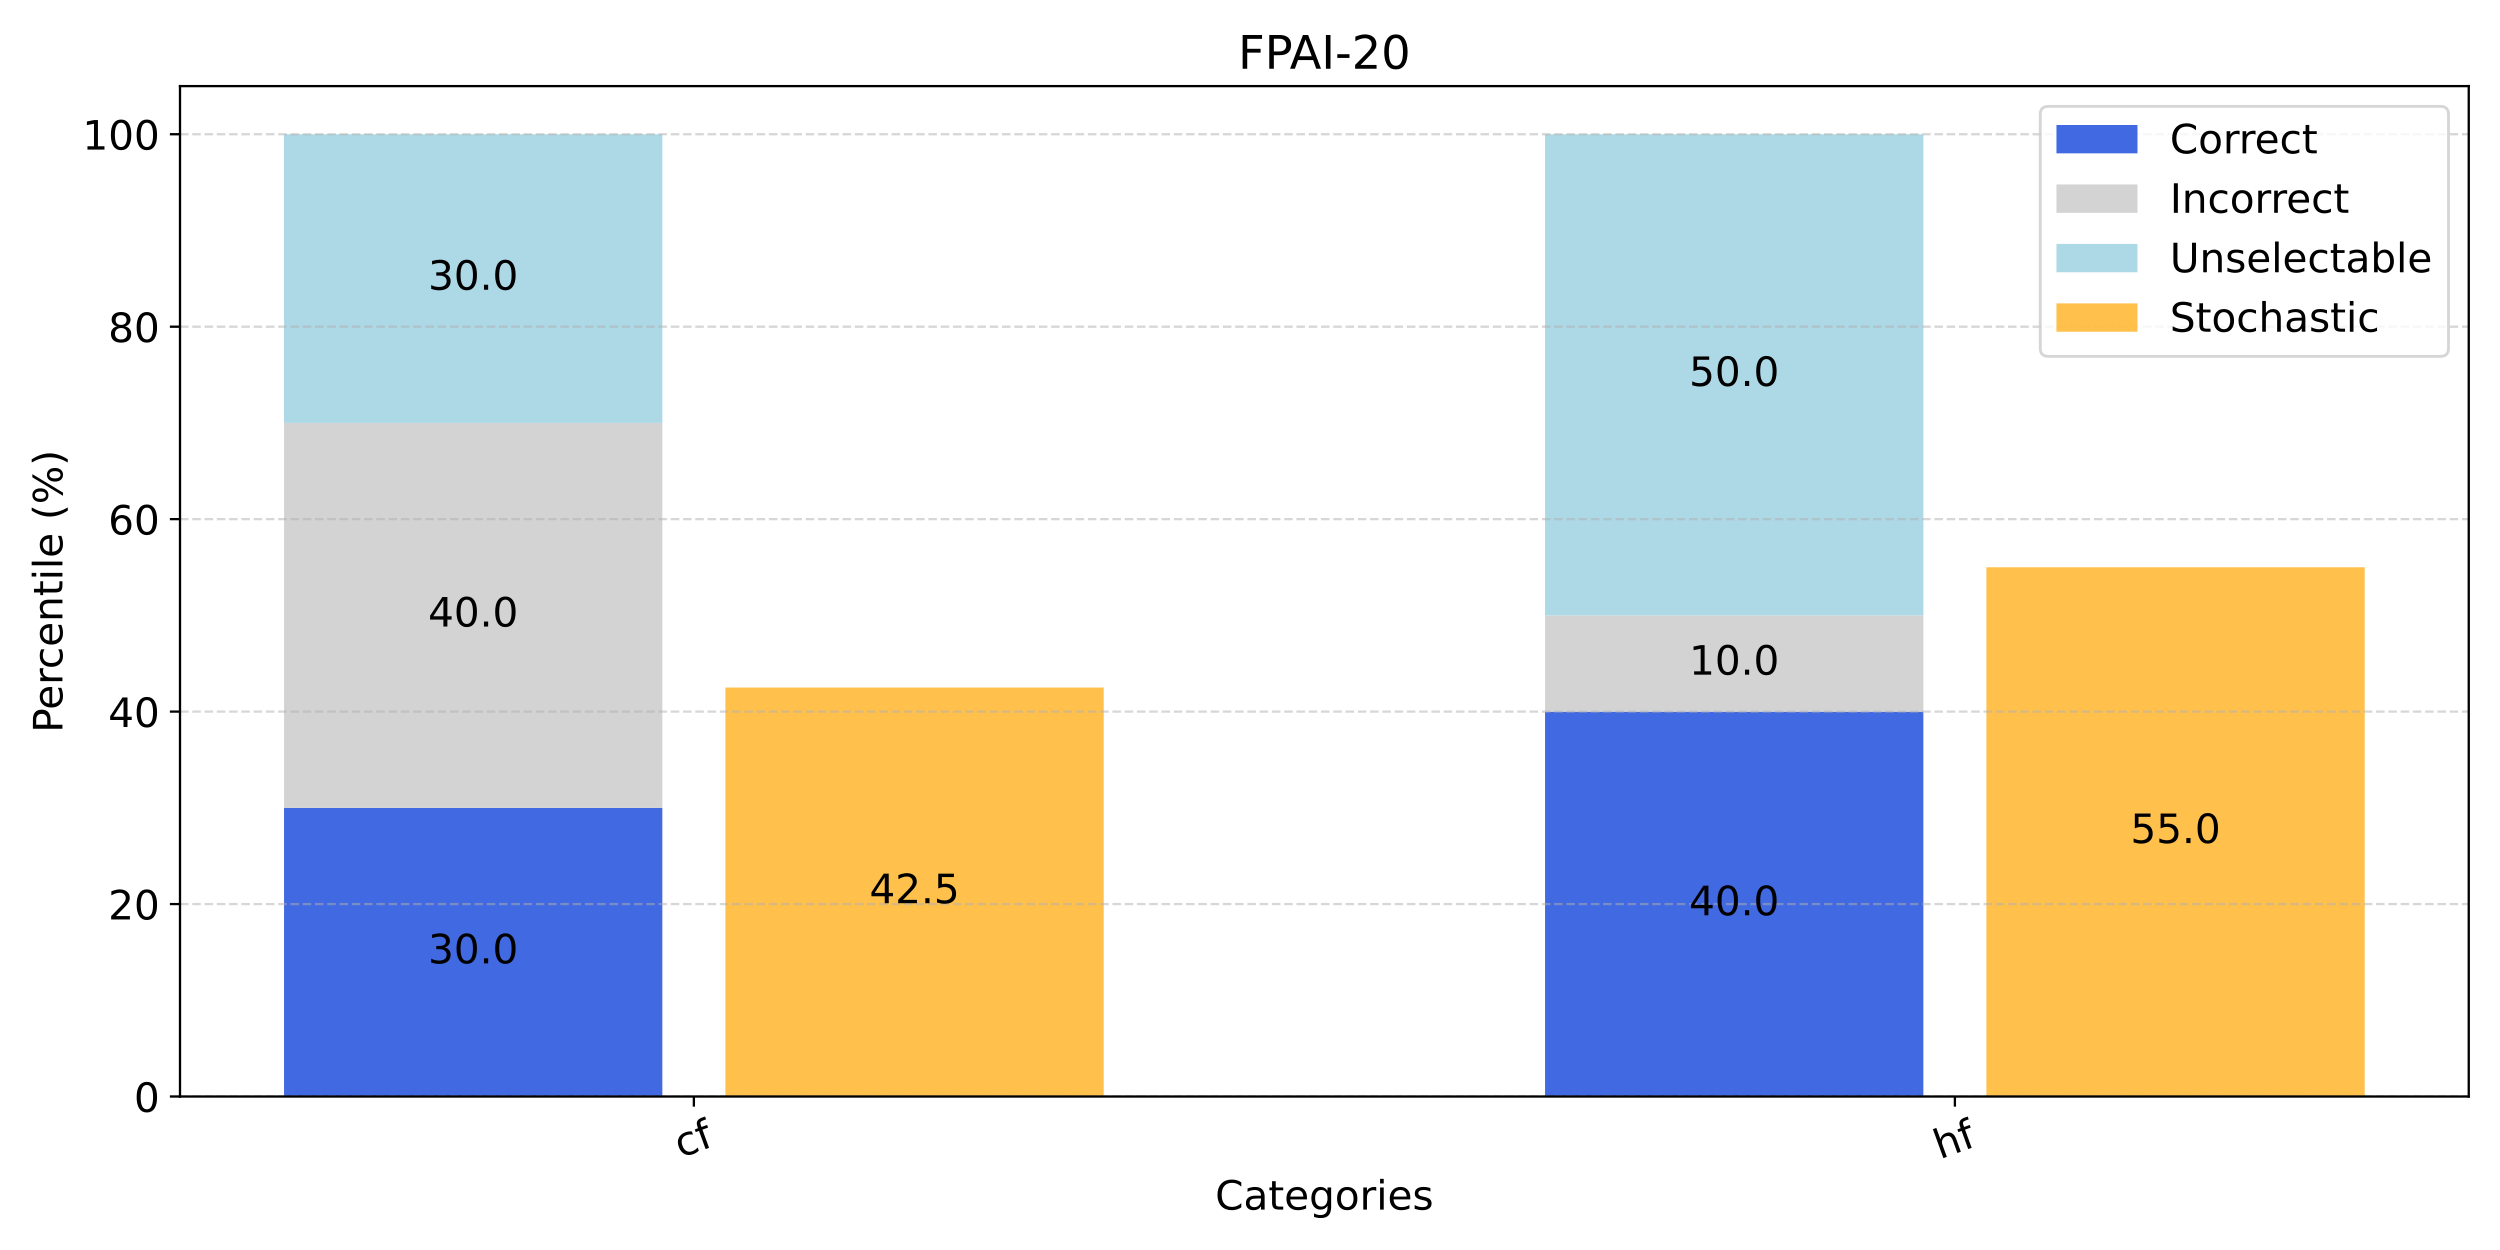
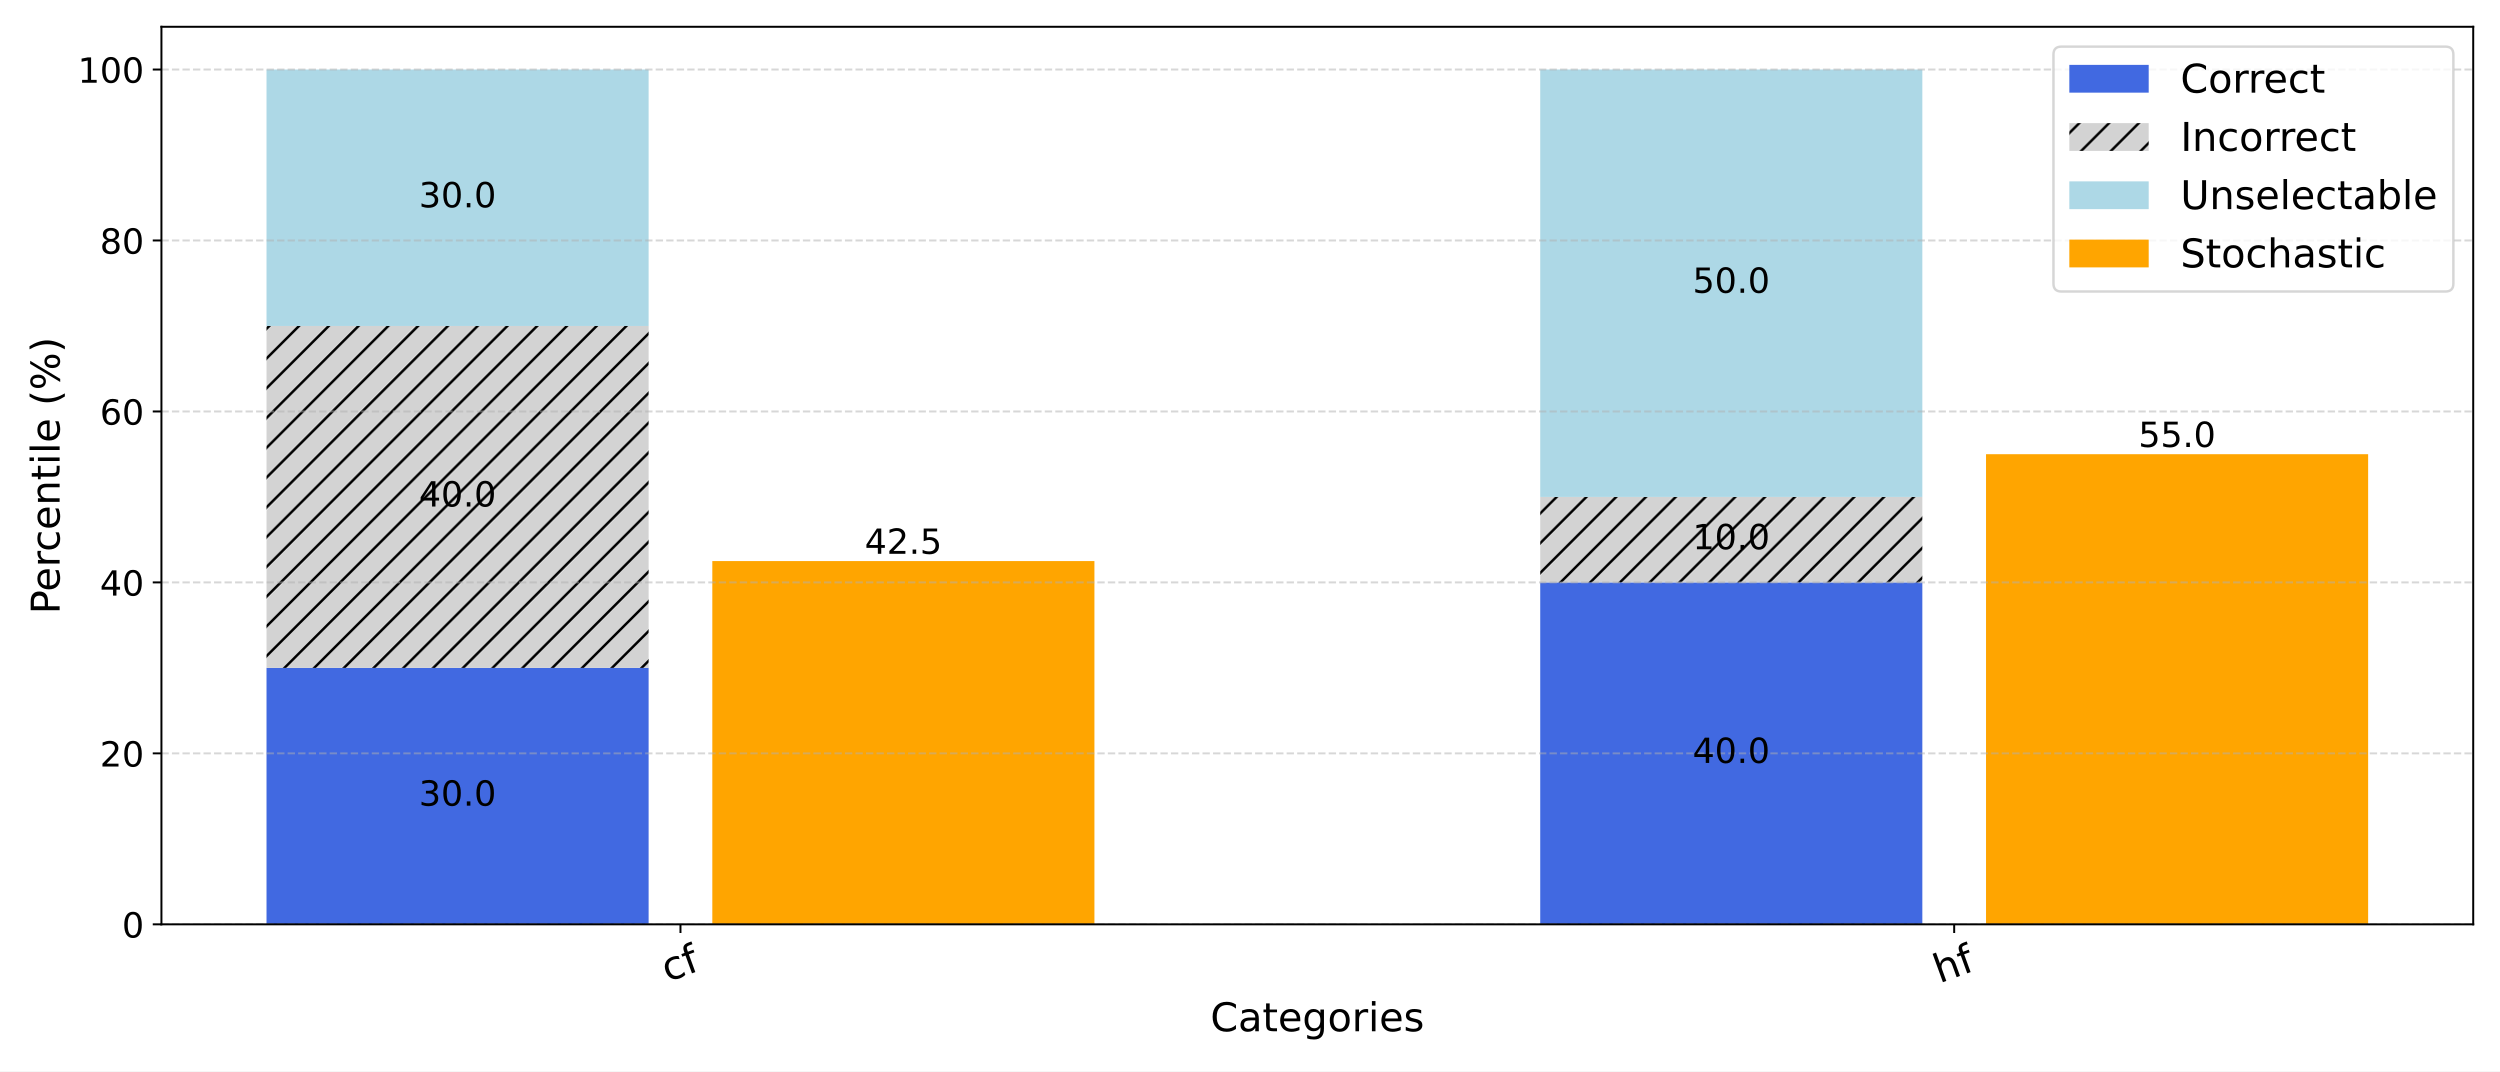
- <svg xmlns="http://www.w3.org/2000/svg" xmlns:xlink="http://www.w3.org/1999/xlink" width="864pt" height="432pt" viewBox="0 0 864 432" version="1.1">
+ <svg xmlns="http://www.w3.org/2000/svg" xmlns:xlink="http://www.w3.org/1999/xlink" width="1008pt" height="432pt" viewBox="0 0 1008 432" version="1.1">
  <defs>
    <style type="text/css">*{stroke-linejoin: round; stroke-linecap: butt}</style>
  </defs>
  <g id="figure_1">
    <g id="patch_1">
-       <path d="M 0 432  L 864 432  L 864 0  L 0 0  z " style="fill: #ffffff" />
+       <path d="M 0 432  L 1008 432  L 1008 0  L 0 0  z " style="fill: #ffffff" />
    </g>
    <g id="axes_1">
      <g id="patch_2">
-         <path d="M 62.21 378.955  L 853.2 378.955  L 853.2 29.76  L 62.21 29.76  z " style="fill: #ffffff" />
+         <path d="M 65.09 372.692  L 997.2 372.692  L 997.2 10.8  L 65.09 10.8  z " style="fill: #ffffff" />
      </g>
      <g id="patch_3">
-         <path d="M 98.164 378.955  L 228.906 378.955  L 228.906 279.185  L 98.164 279.185  z " clip-path="url(#pb19ac6bcfc)" style="fill: #4169e1" />
+         <path d="M 107.459 372.692  L 261.526 372.692  L 261.526 269.294  L 107.459 269.294  z " clip-path="url(#p325222abd0)" style="fill: #4169e1" />
      </g>
      <g id="patch_4">
-         <path d="M 533.971 378.955  L 664.713 378.955  L 664.713 245.929  L 533.971 245.929  z " clip-path="url(#pb19ac6bcfc)" style="fill: #4169e1" />
+         <path d="M 621.018 372.692  L 775.086 372.692  L 775.086 234.828  L 621.018 234.828  z " clip-path="url(#p325222abd0)" style="fill: #4169e1" />
      </g>
      <g id="patch_5">
-         <path d="M 98.164 279.185  L 228.906 279.185  L 228.906 146.158  L 98.164 146.158  z " clip-path="url(#pb19ac6bcfc)" style="fill: #d3d3d3" />
+         <path d="M 107.459 269.294  L 261.526 269.294  L 261.526 131.431  L 107.459 131.431  z " clip-path="url(#p325222abd0)" style="fill: url(#h3c86f24668)" />
      </g>
      <g id="patch_6">
-         <path d="M 533.971 245.929  L 664.713 245.929  L 664.713 212.672  L 533.971 212.672  z " clip-path="url(#pb19ac6bcfc)" style="fill: #d3d3d3" />
+         <path d="M 621.018 234.828  L 775.086 234.828  L 775.086 200.362  L 621.018 200.362  z " clip-path="url(#p325222abd0)" style="fill: url(#h3c86f24668)" />
      </g>
      <g id="patch_7">
-         <path d="M 98.164 146.158  L 228.906 146.158  L 228.906 46.388  L 98.164 46.388  z " clip-path="url(#pb19ac6bcfc)" style="fill: #add8e6" />
+         <path d="M 107.459 131.431  L 261.526 131.431  L 261.526 28.033  L 107.459 28.033  z " clip-path="url(#p325222abd0)" style="fill: #add8e6" />
      </g>
      <g id="patch_8">
-         <path d="M 533.971 212.672  L 664.713 212.672  L 664.713 46.388  L 533.971 46.388  z " clip-path="url(#pb19ac6bcfc)" style="fill: #add8e6" />
+         <path d="M 621.018 200.362  L 775.086 200.362  L 775.086 28.033  L 621.018 28.033  z " clip-path="url(#p325222abd0)" style="fill: #add8e6" />
      </g>
      <g id="patch_9">
-         <path d="M 250.697 378.955  L 381.439 378.955  L 381.439 237.614  L 250.697 237.614  z " clip-path="url(#pb19ac6bcfc)" style="fill: #ffa500; opacity: 0.7" />
+         <path d="M 287.204 372.692  L 441.272 372.692  L 441.272 226.212  L 287.204 226.212  z " clip-path="url(#p325222abd0)" style="fill: #ffa500" />
      </g>
      <g id="patch_10">
-         <path d="M 686.504 378.955  L 817.246 378.955  L 817.246 196.044  L 686.504 196.044  z " clip-path="url(#pb19ac6bcfc)" style="fill: #ffa500; opacity: 0.7" />
+         <path d="M 800.764 372.692  L 954.831 372.692  L 954.831 183.129  L 800.764 183.129  z " clip-path="url(#p325222abd0)" style="fill: #ffa500" />
      </g>
      <g id="matplotlib.axis_1">
        <g id="xtick_1">
          <g id="line2d_1">
            <defs>
-               <path id="mc21933d21c" d="M 0 0  L 0 3.5  " style="stroke: #000000; stroke-width: 0.8" />
+               <path id="mb15bd76efc" d="M 0 0  L 0 3.5  " style="stroke: #000000; stroke-width: 0.8" />
            </defs>
            <g>
-               <use xlink:href="#mc21933d21c" x="239.801" y="378.955" style="stroke: #000000; stroke-width: 0.8" />
+               <use xlink:href="#mb15bd76efc" x="274.365" y="372.692" style="stroke: #000000; stroke-width: 0.8" />
            </g>
          </g>
          <g id="text_1">
-             <g transform="translate(235.1903 400.2701) rotate(-20) scale(0.14 -0.14)">
-               <defs>
-                 <path id="DejaVuSans-63" d="M 3122 3366  L 3122 2828  Q 2878 2963 2633 3030  Q 2388 3097 2138 3097  Q 1578 3097 1268 2742  Q 959 2388 959 1747  Q 959 1106 1268 751  Q 1578 397 2138 397  Q 2388 397 2633 464  Q 2878 531 3122 666  L 3122 134  Q 2881 22 2623 -34  Q 2366 -91 2075 -91  Q 1284 -91 818 406  Q 353 903 353 1747  Q 353 2603 823 3093  Q 1294 3584 2113 3584  Q 2378 3584 2631 3529  Q 2884 3475 3122 3366  z " transform="scale(0.015625)" />
-                 <path id="DejaVuSans-66" d="M 2375 4863  L 2375 4384  L 1825 4384  Q 1516 4384 1395 4259  Q 1275 4134 1275 3809  L 1275 3500  L 2222 3500  L 2222 3053  L 1275 3053  L 1275 0  L 697 0  L 697 3053  L 147 3053  L 147 3500  L 697 3500  L 697 3744  Q 697 4328 969 4595  Q 1241 4863 1831 4863  L 2375 4863  z " transform="scale(0.015625)" />
-               </defs>
-               <use xlink:href="#DejaVuSans-63" />
-               <use xlink:href="#DejaVuSans-66" transform="translate(54.98047 0)" />
-             </g>
+             <text style="font-size: 16px; font-family: 'DejaVu Sans', 'Bitstream Vera Sans', 'Computer Modern Sans Serif', 'Lucida Grande', 'Verdana', 'Geneva', 'Lucid', 'Arial', 'Helvetica', 'Avant Garde', sans-serif" transform="translate(269.0955 396.0515) rotate(-20)">cf</text>
          </g>
        </g>
        <g id="xtick_2">
          <g id="line2d_2">
            <g>
-               <use xlink:href="#mc21933d21c" x="675.609" y="378.955" style="stroke: #000000; stroke-width: 0.8" />
+               <use xlink:href="#mb15bd76efc" x="787.925" y="372.692" style="stroke: #000000; stroke-width: 0.8" />
            </g>
          </g>
          <g id="text_2">
-             <g transform="translate(670.4455 400.6719) rotate(-20) scale(0.14 -0.14)">
-               <defs>
-                 <path id="DejaVuSans-68" d="M 3513 2113  L 3513 0  L 2938 0  L 2938 2094  Q 2938 2591 2744 2837  Q 2550 3084 2163 3084  Q 1697 3084 1428 2787  Q 1159 2491 1159 1978  L 1159 0  L 581 0  L 581 4863  L 1159 4863  L 1159 2956  Q 1366 3272 1645 3428  Q 1925 3584 2291 3584  Q 2894 3584 3203 3211  Q 3513 2838 3513 2113  z " transform="scale(0.015625)" />
-               </defs>
-               <use xlink:href="#DejaVuSans-68" />
-               <use xlink:href="#DejaVuSans-66" transform="translate(63.37891 0)" />
-             </g>
+             <text style="font-size: 16px; font-family: 'DejaVu Sans', 'Bitstream Vera Sans', 'Computer Modern Sans Serif', 'Lucida Grande', 'Verdana', 'Geneva', 'Lucid', 'Arial', 'Helvetica', 'Avant Garde', sans-serif" transform="translate(782.024 396.5107) rotate(-20)">hf</text>
          </g>
        </g>
        <g id="text_3">
-           <g transform="translate(419.9728 418.0456) scale(0.14 -0.14)">
-             <defs>
-               <path id="DejaVuSans-43" d="M 4122 4306  L 4122 3641  Q 3803 3938 3442 4084  Q 3081 4231 2675 4231  Q 1875 4231 1450 3742  Q 1025 3253 1025 2328  Q 1025 1406 1450 917  Q 1875 428 2675 428  Q 3081 428 3442 575  Q 3803 722 4122 1019  L 4122 359  Q 3791 134 3420 21  Q 3050 -91 2638 -91  Q 1578 -91 968 557  Q 359 1206 359 2328  Q 359 3453 968 4101  Q 1578 4750 2638 4750  Q 3056 4750 3426 4639  Q 3797 4528 4122 4306  z " transform="scale(0.015625)" />
-               <path id="DejaVuSans-61" d="M 2194 1759  Q 1497 1759 1228 1600  Q 959 1441 959 1056  Q 959 750 1161 570  Q 1363 391 1709 391  Q 2188 391 2477 730  Q 2766 1069 2766 1631  L 2766 1759  L 2194 1759  z M 3341 1997  L 3341 0  L 2766 0  L 2766 531  Q 2569 213 2275 61  Q 1981 -91 1556 -91  Q 1019 -91 701 211  Q 384 513 384 1019  Q 384 1609 779 1909  Q 1175 2209 1959 2209  L 2766 2209  L 2766 2266  Q 2766 2663 2505 2880  Q 2244 3097 1772 3097  Q 1472 3097 1187 3025  Q 903 2953 641 2809  L 641 3341  Q 956 3463 1253 3523  Q 1550 3584 1831 3584  Q 2591 3584 2966 3190  Q 3341 2797 3341 1997  z " transform="scale(0.015625)" />
-               <path id="DejaVuSans-74" d="M 1172 4494  L 1172 3500  L 2356 3500  L 2356 3053  L 1172 3053  L 1172 1153  Q 1172 725 1289 603  Q 1406 481 1766 481  L 2356 481  L 2356 0  L 1766 0  Q 1100 0 847 248  Q 594 497 594 1153  L 594 3053  L 172 3053  L 172 3500  L 594 3500  L 594 4494  L 1172 4494  z " transform="scale(0.015625)" />
-               <path id="DejaVuSans-65" d="M 3597 1894  L 3597 1613  L 953 1613  Q 991 1019 1311 708  Q 1631 397 2203 397  Q 2534 397 2845 478  Q 3156 559 3463 722  L 3463 178  Q 3153 47 2828 -22  Q 2503 -91 2169 -91  Q 1331 -91 842 396  Q 353 884 353 1716  Q 353 2575 817 3079  Q 1281 3584 2069 3584  Q 2775 3584 3186 3129  Q 3597 2675 3597 1894  z M 3022 2063  Q 3016 2534 2758 2815  Q 2500 3097 2075 3097  Q 1594 3097 1305 2825  Q 1016 2553 972 2059  L 3022 2063  z " transform="scale(0.015625)" />
-               <path id="DejaVuSans-67" d="M 2906 1791  Q 2906 2416 2648 2759  Q 2391 3103 1925 3103  Q 1463 3103 1205 2759  Q 947 2416 947 1791  Q 947 1169 1205 825  Q 1463 481 1925 481  Q 2391 481 2648 825  Q 2906 1169 2906 1791  z M 3481 434  Q 3481 -459 3084 -895  Q 2688 -1331 1869 -1331  Q 1566 -1331 1297 -1286  Q 1028 -1241 775 -1147  L 775 -588  Q 1028 -725 1275 -790  Q 1522 -856 1778 -856  Q 2344 -856 2625 -561  Q 2906 -266 2906 331  L 2906 616  Q 2728 306 2450 153  Q 2172 0 1784 0  Q 1141 0 747 490  Q 353 981 353 1791  Q 353 2603 747 3093  Q 1141 3584 1784 3584  Q 2172 3584 2450 3431  Q 2728 3278 2906 2969  L 2906 3500  L 3481 3500  L 3481 434  z " transform="scale(0.015625)" />
-               <path id="DejaVuSans-6f" d="M 1959 3097  Q 1497 3097 1228 2736  Q 959 2375 959 1747  Q 959 1119 1226 758  Q 1494 397 1959 397  Q 2419 397 2687 759  Q 2956 1122 2956 1747  Q 2956 2369 2687 2733  Q 2419 3097 1959 3097  z M 1959 3584  Q 2709 3584 3137 3096  Q 3566 2609 3566 1747  Q 3566 888 3137 398  Q 2709 -91 1959 -91  Q 1206 -91 779 398  Q 353 888 353 1747  Q 353 2609 779 3096  Q 1206 3584 1959 3584  z " transform="scale(0.015625)" />
-               <path id="DejaVuSans-72" d="M 2631 2963  Q 2534 3019 2420 3045  Q 2306 3072 2169 3072  Q 1681 3072 1420 2755  Q 1159 2438 1159 1844  L 1159 0  L 581 0  L 581 3500  L 1159 3500  L 1159 2956  Q 1341 3275 1631 3429  Q 1922 3584 2338 3584  Q 2397 3584 2469 3576  Q 2541 3569 2628 3553  L 2631 2963  z " transform="scale(0.015625)" />
-               <path id="DejaVuSans-69" d="M 603 3500  L 1178 3500  L 1178 0  L 603 0  L 603 3500  z M 603 4863  L 1178 4863  L 1178 4134  L 603 4134  L 603 4863  z " transform="scale(0.015625)" />
-               <path id="DejaVuSans-73" d="M 2834 3397  L 2834 2853  Q 2591 2978 2328 3040  Q 2066 3103 1784 3103  Q 1356 3103 1142 2972  Q 928 2841 928 2578  Q 928 2378 1081 2264  Q 1234 2150 1697 2047  L 1894 2003  Q 2506 1872 2764 1633  Q 3022 1394 3022 966  Q 3022 478 2636 193  Q 2250 -91 1575 -91  Q 1294 -91 989 -36  Q 684 19 347 128  L 347 722  Q 666 556 975 473  Q 1284 391 1588 391  Q 1994 391 2212 530  Q 2431 669 2431 922  Q 2431 1156 2273 1281  Q 2116 1406 1581 1522  L 1381 1569  Q 847 1681 609 1914  Q 372 2147 372 2553  Q 372 3047 722 3315  Q 1072 3584 1716 3584  Q 2034 3584 2315 3537  Q 2597 3491 2834 3397  z " transform="scale(0.015625)" />
-             </defs>
-             <use xlink:href="#DejaVuSans-43" />
-             <use xlink:href="#DejaVuSans-61" transform="translate(69.82422 0)" />
-             <use xlink:href="#DejaVuSans-74" transform="translate(131.1035 0)" />
-             <use xlink:href="#DejaVuSans-65" transform="translate(170.3125 0)" />
-             <use xlink:href="#DejaVuSans-67" transform="translate(231.8359 0)" />
-             <use xlink:href="#DejaVuSans-6f" transform="translate(295.3125 0)" />
-             <use xlink:href="#DejaVuSans-72" transform="translate(356.4941 0)" />
-             <use xlink:href="#DejaVuSans-69" transform="translate(397.6074 0)" />
-             <use xlink:href="#DejaVuSans-65" transform="translate(425.3906 0)" />
-             <use xlink:href="#DejaVuSans-73" transform="translate(486.9141 0)" />
-           </g>
+           <text style="font-size: 16px; font-family: 'DejaVu Sans', 'Bitstream Vera Sans', 'Computer Modern Sans Serif', 'Lucida Grande', 'Verdana', 'Geneva', 'Lucid', 'Arial', 'Helvetica', 'Avant Garde', sans-serif; text-anchor: middle" x="531.145" y="415.795" transform="rotate(-0 531.145 415.795)">Categories</text>
        </g>
      </g>
      <g id="matplotlib.axis_2">
        <g id="ytick_1">
          <g id="line2d_3">
-             <path d="M 62.21 378.955  L 853.2 378.955  " clip-path="url(#pb19ac6bcfc)" style="fill: none; stroke-dasharray: 2.96,1.28; stroke-dashoffset: 0; stroke: #b0b0b0; stroke-opacity: 0.5; stroke-width: 0.8" />
+             <path d="M 65.09 372.692  L 997.2 372.692  " clip-path="url(#p325222abd0)" style="fill: none; stroke-dasharray: 2.96,1.28; stroke-dashoffset: 0; stroke: #b0b0b0; stroke-opacity: 0.5; stroke-width: 0.8" />
          </g>
          <g id="line2d_4">
            <defs>
-               <path id="mc51433ab35" d="M 0 0  L -3.5 0  " style="stroke: #000000; stroke-width: 0.8" />
+               <path id="me5eb21ef7b" d="M 0 0  L -3.5 0  " style="stroke: #000000; stroke-width: 0.8" />
            </defs>
            <g>
-               <use xlink:href="#mc51433ab35" x="62.21" y="378.955" style="stroke: #000000; stroke-width: 0.8" />
+               <use xlink:href="#me5eb21ef7b" x="65.09" y="372.692" style="stroke: #000000; stroke-width: 0.8" />
            </g>
          </g>
          <g id="text_4">
-             <g transform="translate(46.3025 384.2743) scale(0.14 -0.14)">
-               <defs>
-                 <path id="DejaVuSans-30" d="M 2034 4250  Q 1547 4250 1301 3770  Q 1056 3291 1056 2328  Q 1056 1369 1301 889  Q 1547 409 2034 409  Q 2525 409 2770 889  Q 3016 1369 3016 2328  Q 3016 3291 2770 3770  Q 2525 4250 2034 4250  z M 2034 4750  Q 2819 4750 3233 4129  Q 3647 3509 3647 2328  Q 3647 1150 3233 529  Q 2819 -91 2034 -91  Q 1250 -91 836 529  Q 422 1150 422 2328  Q 422 3509 836 4129  Q 1250 4750 2034 4750  z " transform="scale(0.015625)" />
-               </defs>
-               <use xlink:href="#DejaVuSans-30" />
-             </g>
+             <text style="font-size: 14px; font-family: 'DejaVu Sans', 'Bitstream Vera Sans', 'Computer Modern Sans Serif', 'Lucida Grande', 'Verdana', 'Geneva', 'Lucid', 'Arial', 'Helvetica', 'Avant Garde', sans-serif; text-anchor: end" x="58.09" y="378.011" transform="rotate(-0 58.09 378.0108)">0</text>
          </g>
        </g>
        <g id="ytick_2">
          <g id="line2d_5">
-             <path d="M 62.21 312.442  L 853.2 312.442  " clip-path="url(#pb19ac6bcfc)" style="fill: none; stroke-dasharray: 2.96,1.28; stroke-dashoffset: 0; stroke: #b0b0b0; stroke-opacity: 0.5; stroke-width: 0.8" />
+             <path d="M 65.09 303.76  L 997.2 303.76  " clip-path="url(#p325222abd0)" style="fill: none; stroke-dasharray: 2.96,1.28; stroke-dashoffset: 0; stroke: #b0b0b0; stroke-opacity: 0.5; stroke-width: 0.8" />
          </g>
          <g id="line2d_6">
            <g>
-               <use xlink:href="#mc51433ab35" x="62.21" y="312.442" style="stroke: #000000; stroke-width: 0.8" />
+               <use xlink:href="#me5eb21ef7b" x="65.09" y="303.76" style="stroke: #000000; stroke-width: 0.8" />
            </g>
          </g>
          <g id="text_5">
-             <g transform="translate(37.395 317.7609) scale(0.14 -0.14)">
-               <defs>
-                 <path id="DejaVuSans-32" d="M 1228 531  L 3431 531  L 3431 0  L 469 0  L 469 531  Q 828 903 1448 1529  Q 2069 2156 2228 2338  Q 2531 2678 2651 2914  Q 2772 3150 2772 3378  Q 2772 3750 2511 3984  Q 2250 4219 1831 4219  Q 1534 4219 1204 4116  Q 875 4013 500 3803  L 500 4441  Q 881 4594 1212 4672  Q 1544 4750 1819 4750  Q 2544 4750 2975 4387  Q 3406 4025 3406 3419  Q 3406 3131 3298 2873  Q 3191 2616 2906 2266  Q 2828 2175 2409 1742  Q 1991 1309 1228 531  z " transform="scale(0.015625)" />
-               </defs>
-               <use xlink:href="#DejaVuSans-32" />
-               <use xlink:href="#DejaVuSans-30" transform="translate(63.62305 0)" />
-             </g>
+             <text style="font-size: 14px; font-family: 'DejaVu Sans', 'Bitstream Vera Sans', 'Computer Modern Sans Serif', 'Lucida Grande', 'Verdana', 'Geneva', 'Lucid', 'Arial', 'Helvetica', 'Avant Garde', sans-serif; text-anchor: end" x="58.09" y="309.079" transform="rotate(-0 58.09 309.079)">20</text>
          </g>
        </g>
        <g id="ytick_3">
          <g id="line2d_7">
-             <path d="M 62.21 245.929  L 853.2 245.929  " clip-path="url(#pb19ac6bcfc)" style="fill: none; stroke-dasharray: 2.96,1.28; stroke-dashoffset: 0; stroke: #b0b0b0; stroke-opacity: 0.5; stroke-width: 0.8" />
+             <path d="M 65.09 234.828  L 997.2 234.828  " clip-path="url(#p325222abd0)" style="fill: none; stroke-dasharray: 2.96,1.28; stroke-dashoffset: 0; stroke: #b0b0b0; stroke-opacity: 0.5; stroke-width: 0.8" />
          </g>
          <g id="line2d_8">
            <g>
-               <use xlink:href="#mc51433ab35" x="62.21" y="245.929" style="stroke: #000000; stroke-width: 0.8" />
+               <use xlink:href="#me5eb21ef7b" x="65.09" y="234.828" style="stroke: #000000; stroke-width: 0.8" />
            </g>
          </g>
          <g id="text_6">
-             <g transform="translate(37.395 251.2475) scale(0.14 -0.14)">
-               <defs>
-                 <path id="DejaVuSans-34" d="M 2419 4116  L 825 1625  L 2419 1625  L 2419 4116  z M 2253 4666  L 3047 4666  L 3047 1625  L 3713 1625  L 3713 1100  L 3047 1100  L 3047 0  L 2419 0  L 2419 1100  L 313 1100  L 313 1709  L 2253 4666  z " transform="scale(0.015625)" />
-               </defs>
-               <use xlink:href="#DejaVuSans-34" />
-               <use xlink:href="#DejaVuSans-30" transform="translate(63.62305 0)" />
-             </g>
+             <text style="font-size: 14px; font-family: 'DejaVu Sans', 'Bitstream Vera Sans', 'Computer Modern Sans Serif', 'Lucida Grande', 'Verdana', 'Geneva', 'Lucid', 'Arial', 'Helvetica', 'Avant Garde', sans-serif; text-anchor: end" x="58.09" y="240.147" transform="rotate(-0 58.09 240.1472)">40</text>
          </g>
        </g>
        <g id="ytick_4">
          <g id="line2d_9">
-             <path d="M 62.21 179.415  L 853.2 179.415  " clip-path="url(#pb19ac6bcfc)" style="fill: none; stroke-dasharray: 2.96,1.28; stroke-dashoffset: 0; stroke: #b0b0b0; stroke-opacity: 0.5; stroke-width: 0.8" />
+             <path d="M 65.09 165.897  L 997.2 165.897  " clip-path="url(#p325222abd0)" style="fill: none; stroke-dasharray: 2.96,1.28; stroke-dashoffset: 0; stroke: #b0b0b0; stroke-opacity: 0.5; stroke-width: 0.8" />
          </g>
          <g id="line2d_10">
            <g>
-               <use xlink:href="#mc51433ab35" x="62.21" y="179.415" style="stroke: #000000; stroke-width: 0.8" />
+               <use xlink:href="#me5eb21ef7b" x="65.09" y="165.897" style="stroke: #000000; stroke-width: 0.8" />
            </g>
          </g>
          <g id="text_7">
-             <g transform="translate(37.395 184.7341) scale(0.14 -0.14)">
-               <defs>
-                 <path id="DejaVuSans-36" d="M 2113 2584  Q 1688 2584 1439 2293  Q 1191 2003 1191 1497  Q 1191 994 1439 701  Q 1688 409 2113 409  Q 2538 409 2786 701  Q 3034 994 3034 1497  Q 3034 2003 2786 2293  Q 2538 2584 2113 2584  z M 3366 4563  L 3366 3988  Q 3128 4100 2886 4159  Q 2644 4219 2406 4219  Q 1781 4219 1451 3797  Q 1122 3375 1075 2522  Q 1259 2794 1537 2939  Q 1816 3084 2150 3084  Q 2853 3084 3261 2657  Q 3669 2231 3669 1497  Q 3669 778 3244 343  Q 2819 -91 2113 -91  Q 1303 -91 875 529  Q 447 1150 447 2328  Q 447 3434 972 4092  Q 1497 4750 2381 4750  Q 2619 4750 2861 4703  Q 3103 4656 3366 4563  z " transform="scale(0.015625)" />
-               </defs>
-               <use xlink:href="#DejaVuSans-36" />
-               <use xlink:href="#DejaVuSans-30" transform="translate(63.62305 0)" />
-             </g>
+             <text style="font-size: 14px; font-family: 'DejaVu Sans', 'Bitstream Vera Sans', 'Computer Modern Sans Serif', 'Lucida Grande', 'Verdana', 'Geneva', 'Lucid', 'Arial', 'Helvetica', 'Avant Garde', sans-serif; text-anchor: end" x="58.09" y="171.215" transform="rotate(-0 58.09 171.2154)">60</text>
          </g>
        </g>
        <g id="ytick_5">
          <g id="line2d_11">
-             <path d="M 62.21 112.902  L 853.2 112.902  " clip-path="url(#pb19ac6bcfc)" style="fill: none; stroke-dasharray: 2.96,1.28; stroke-dashoffset: 0; stroke: #b0b0b0; stroke-opacity: 0.5; stroke-width: 0.8" />
+             <path d="M 65.09 96.965  L 997.2 96.965  " clip-path="url(#p325222abd0)" style="fill: none; stroke-dasharray: 2.96,1.28; stroke-dashoffset: 0; stroke: #b0b0b0; stroke-opacity: 0.5; stroke-width: 0.8" />
          </g>
          <g id="line2d_12">
            <g>
-               <use xlink:href="#mc51433ab35" x="62.21" y="112.902" style="stroke: #000000; stroke-width: 0.8" />
+               <use xlink:href="#me5eb21ef7b" x="65.09" y="96.965" style="stroke: #000000; stroke-width: 0.8" />
            </g>
          </g>
          <g id="text_8">
-             <g transform="translate(37.395 118.2207) scale(0.14 -0.14)">
-               <defs>
-                 <path id="DejaVuSans-38" d="M 2034 2216  Q 1584 2216 1326 1975  Q 1069 1734 1069 1313  Q 1069 891 1326 650  Q 1584 409 2034 409  Q 2484 409 2743 651  Q 3003 894 3003 1313  Q 3003 1734 2745 1975  Q 2488 2216 2034 2216  z M 1403 2484  Q 997 2584 770 2862  Q 544 3141 544 3541  Q 544 4100 942 4425  Q 1341 4750 2034 4750  Q 2731 4750 3128 4425  Q 3525 4100 3525 3541  Q 3525 3141 3298 2862  Q 3072 2584 2669 2484  Q 3125 2378 3379 2068  Q 3634 1759 3634 1313  Q 3634 634 3220 271  Q 2806 -91 2034 -91  Q 1263 -91 848 271  Q 434 634 434 1313  Q 434 1759 690 2068  Q 947 2378 1403 2484  z M 1172 3481  Q 1172 3119 1398 2916  Q 1625 2713 2034 2713  Q 2441 2713 2670 2916  Q 2900 3119 2900 3481  Q 2900 3844 2670 4047  Q 2441 4250 2034 4250  Q 1625 4250 1398 4047  Q 1172 3844 1172 3481  z " transform="scale(0.015625)" />
-               </defs>
-               <use xlink:href="#DejaVuSans-38" />
-               <use xlink:href="#DejaVuSans-30" transform="translate(63.62305 0)" />
-             </g>
+             <text style="font-size: 14px; font-family: 'DejaVu Sans', 'Bitstream Vera Sans', 'Computer Modern Sans Serif', 'Lucida Grande', 'Verdana', 'Geneva', 'Lucid', 'Arial', 'Helvetica', 'Avant Garde', sans-serif; text-anchor: end" x="58.09" y="102.284" transform="rotate(-0 58.09 102.2836)">80</text>
          </g>
        </g>
        <g id="ytick_6">
          <g id="line2d_13">
-             <path d="M 62.21 46.388  L 853.2 46.388  " clip-path="url(#pb19ac6bcfc)" style="fill: none; stroke-dasharray: 2.96,1.28; stroke-dashoffset: 0; stroke: #b0b0b0; stroke-opacity: 0.5; stroke-width: 0.8" />
+             <path d="M 65.09 28.033  L 997.2 28.033  " clip-path="url(#p325222abd0)" style="fill: none; stroke-dasharray: 2.96,1.28; stroke-dashoffset: 0; stroke: #b0b0b0; stroke-opacity: 0.5; stroke-width: 0.8" />
          </g>
          <g id="line2d_14">
            <g>
-               <use xlink:href="#mc51433ab35" x="62.21" y="46.388" style="stroke: #000000; stroke-width: 0.8" />
+               <use xlink:href="#me5eb21ef7b" x="65.09" y="28.033" style="stroke: #000000; stroke-width: 0.8" />
            </g>
          </g>
          <g id="text_9">
-             <g transform="translate(28.4875 51.70726) scale(0.14 -0.14)">
-               <defs>
-                 <path id="DejaVuSans-31" d="M 794 531  L 1825 531  L 1825 4091  L 703 3866  L 703 4441  L 1819 4666  L 2450 4666  L 2450 531  L 3481 531  L 3481 0  L 794 0  L 794 531  z " transform="scale(0.015625)" />
-               </defs>
-               <use xlink:href="#DejaVuSans-31" />
-               <use xlink:href="#DejaVuSans-30" transform="translate(63.62305 0)" />
-               <use xlink:href="#DejaVuSans-30" transform="translate(127.2461 0)" />
-             </g>
+             <text style="font-size: 14px; font-family: 'DejaVu Sans', 'Bitstream Vera Sans', 'Computer Modern Sans Serif', 'Lucida Grande', 'Verdana', 'Geneva', 'Lucid', 'Arial', 'Helvetica', 'Avant Garde', sans-serif; text-anchor: end" x="58.09" y="33.352" transform="rotate(-0 58.09 33.35185)">100</text>
          </g>
        </g>
        <g id="text_10">
-           <g transform="translate(21.57594 253.2232) rotate(-90) scale(0.14 -0.14)">
-             <defs>
-               <path id="DejaVuSans-50" d="M 1259 4147  L 1259 2394  L 2053 2394  Q 2494 2394 2734 2622  Q 2975 2850 2975 3272  Q 2975 3691 2734 3919  Q 2494 4147 2053 4147  L 1259 4147  z M 628 4666  L 2053 4666  Q 2838 4666 3239 4311  Q 3641 3956 3641 3272  Q 3641 2581 3239 2228  Q 2838 1875 2053 1875  L 1259 1875  L 1259 0  L 628 0  L 628 4666  z " transform="scale(0.015625)" />
-               <path id="DejaVuSans-6e" d="M 3513 2113  L 3513 0  L 2938 0  L 2938 2094  Q 2938 2591 2744 2837  Q 2550 3084 2163 3084  Q 1697 3084 1428 2787  Q 1159 2491 1159 1978  L 1159 0  L 581 0  L 581 3500  L 1159 3500  L 1159 2956  Q 1366 3272 1645 3428  Q 1925 3584 2291 3584  Q 2894 3584 3203 3211  Q 3513 2838 3513 2113  z " transform="scale(0.015625)" />
-               <path id="DejaVuSans-6c" d="M 603 4863  L 1178 4863  L 1178 0  L 603 0  L 603 4863  z " transform="scale(0.015625)" />
-               <path id="DejaVuSans-20" transform="scale(0.015625)" />
-               <path id="DejaVuSans-28" d="M 1984 4856  Q 1566 4138 1362 3434  Q 1159 2731 1159 2009  Q 1159 1288 1364 580  Q 1569 -128 1984 -844  L 1484 -844  Q 1016 -109 783 600  Q 550 1309 550 2009  Q 550 2706 781 3412  Q 1013 4119 1484 4856  L 1984 4856  z " transform="scale(0.015625)" />
-               <path id="DejaVuSans-25" d="M 4653 2053  Q 4381 2053 4226 1822  Q 4072 1591 4072 1178  Q 4072 772 4226 539  Q 4381 306 4653 306  Q 4919 306 5073 539  Q 5228 772 5228 1178  Q 5228 1588 5073 1820  Q 4919 2053 4653 2053  z M 4653 2450  Q 5147 2450 5437 2106  Q 5728 1763 5728 1178  Q 5728 594 5436 251  Q 5144 -91 4653 -91  Q 4153 -91 3862 251  Q 3572 594 3572 1178  Q 3572 1766 3864 2108  Q 4156 2450 4653 2450  z M 1428 4353  Q 1159 4353 1004 4120  Q 850 3888 850 3481  Q 850 3069 1003 2837  Q 1156 2606 1428 2606  Q 1700 2606 1854 2837  Q 2009 3069 2009 3481  Q 2009 3884 1853 4118  Q 1697 4353 1428 4353  z M 4250 4750  L 4750 4750  L 1831 -91  L 1331 -91  L 4250 4750  z M 1428 4750  Q 1922 4750 2215 4408  Q 2509 4066 2509 3481  Q 2509 2891 2217 2550  Q 1925 2209 1428 2209  Q 931 2209 642 2551  Q 353 2894 353 3481  Q 353 4063 643 4406  Q 934 4750 1428 4750  z " transform="scale(0.015625)" />
-               <path id="DejaVuSans-29" d="M 513 4856  L 1013 4856  Q 1481 4119 1714 3412  Q 1947 2706 1947 2009  Q 1947 1309 1714 600  Q 1481 -109 1013 -844  L 513 -844  Q 928 -128 1133 580  Q 1338 1288 1338 2009  Q 1338 2731 1133 3434  Q 928 4138 513 4856  z " transform="scale(0.015625)" />
-             </defs>
-             <use xlink:href="#DejaVuSans-50" />
-             <use xlink:href="#DejaVuSans-65" transform="translate(56.67773 0)" />
-             <use xlink:href="#DejaVuSans-72" transform="translate(118.2012 0)" />
-             <use xlink:href="#DejaVuSans-63" transform="translate(157.0645 0)" />
-             <use xlink:href="#DejaVuSans-65" transform="translate(212.0449 0)" />
-             <use xlink:href="#DejaVuSans-6e" transform="translate(273.5684 0)" />
-             <use xlink:href="#DejaVuSans-74" transform="translate(336.9473 0)" />
-             <use xlink:href="#DejaVuSans-69" transform="translate(376.1562 0)" />
-             <use xlink:href="#DejaVuSans-6c" transform="translate(403.9395 0)" />
-             <use xlink:href="#DejaVuSans-65" transform="translate(431.7227 0)" />
-             <use xlink:href="#DejaVuSans-20" transform="translate(493.2461 0)" />
-             <use xlink:href="#DejaVuSans-28" transform="translate(525.0332 0)" />
-             <use xlink:href="#DejaVuSans-25" transform="translate(564.0469 0)" />
-             <use xlink:href="#DejaVuSans-29" transform="translate(659.0664 0)" />
-           </g>
+           <text style="font-size: 16px; font-family: 'DejaVu Sans', 'Bitstream Vera Sans', 'Computer Modern Sans Serif', 'Lucida Grande', 'Verdana', 'Geneva', 'Lucid', 'Arial', 'Helvetica', 'Avant Garde', sans-serif; text-anchor: middle" x="24.04" y="191.746" transform="rotate(-90 24.04 191.7459)">Percentile (%)</text>
        </g>
      </g>
      <g id="patch_11">
-         <path d="M 62.21 378.955  L 62.21 29.76  " style="fill: none; stroke: #000000; stroke-width: 0.8; stroke-linejoin: miter; stroke-linecap: square" />
+         <path d="M 65.09 372.692  L 65.09 10.8  " style="fill: none; stroke: #000000; stroke-width: 0.8; stroke-linejoin: miter; stroke-linecap: square" />
      </g>
      <g id="patch_12">
-         <path d="M 853.2 378.955  L 853.2 29.76  " style="fill: none; stroke: #000000; stroke-width: 0.8; stroke-linejoin: miter; stroke-linecap: square" />
+         <path d="M 997.2 372.692  L 997.2 10.8  " style="fill: none; stroke: #000000; stroke-width: 0.8; stroke-linejoin: miter; stroke-linecap: square" />
      </g>
      <g id="patch_13">
-         <path d="M 62.21 378.955  L 853.2 378.955  " style="fill: none; stroke: #000000; stroke-width: 0.8; stroke-linejoin: miter; stroke-linecap: square" />
+         <path d="M 65.09 372.692  L 997.2 372.692  " style="fill: none; stroke: #000000; stroke-width: 0.8; stroke-linejoin: miter; stroke-linecap: square" />
      </g>
      <g id="patch_14">
-         <path d="M 62.21 29.76  L 853.2 29.76  " style="fill: none; stroke: #000000; stroke-width: 0.8; stroke-linejoin: miter; stroke-linecap: square" />
+         <path d="M 65.09 10.8  L 997.2 10.8  " style="fill: none; stroke: #000000; stroke-width: 0.8; stroke-linejoin: miter; stroke-linecap: square" />
      </g>
      <g id="text_11">
-         <g transform="translate(147.9492 332.9335) scale(0.14 -0.14)">
-           <defs>
-             <path id="DejaVuSans-33" d="M 2597 2516  Q 3050 2419 3304 2112  Q 3559 1806 3559 1356  Q 3559 666 3084 287  Q 2609 -91 1734 -91  Q 1441 -91 1130 -33  Q 819 25 488 141  L 488 750  Q 750 597 1062 519  Q 1375 441 1716 441  Q 2309 441 2620 675  Q 2931 909 2931 1356  Q 2931 1769 2642 2001  Q 2353 2234 1838 2234  L 1294 2234  L 1294 2753  L 1863 2753  Q 2328 2753 2575 2939  Q 2822 3125 2822 3475  Q 2822 3834 2567 4026  Q 2313 4219 1838 4219  Q 1578 4219 1281 4162  Q 984 4106 628 3988  L 628 4550  Q 988 4650 1302 4700  Q 1616 4750 1894 4750  Q 2613 4750 3031 4423  Q 3450 4097 3450 3541  Q 3450 3153 3228 2886  Q 3006 2619 2597 2516  z " transform="scale(0.015625)" />
-             <path id="DejaVuSans-2e" d="M 684 794  L 1344 794  L 1344 0  L 684 0  L 684 794  z " transform="scale(0.015625)" />
-           </defs>
-           <use xlink:href="#DejaVuSans-33" />
-           <use xlink:href="#DejaVuSans-30" transform="translate(63.62305 0)" />
-           <use xlink:href="#DejaVuSans-2e" transform="translate(127.2461 0)" />
-           <use xlink:href="#DejaVuSans-30" transform="translate(159.0332 0)" />
-         </g>
+         <text style="font-size: 14px; font-family: 'DejaVu Sans', 'Bitstream Vera Sans', 'Computer Modern Sans Serif', 'Lucida Grande', 'Verdana', 'Geneva', 'Lucid', 'Arial', 'Helvetica', 'Avant Garde', sans-serif; text-anchor: middle" x="184.493" y="324.856" transform="rotate(-0 184.4925 324.8562)">30.0</text>
      </g>
      <g id="text_12">
-         <g transform="translate(583.7564 316.3051) scale(0.14 -0.14)">
-           <use xlink:href="#DejaVuSans-34" />
-           <use xlink:href="#DejaVuSans-30" transform="translate(63.62305 0)" />
-           <use xlink:href="#DejaVuSans-2e" transform="translate(127.2461 0)" />
-           <use xlink:href="#DejaVuSans-30" transform="translate(159.0332 0)" />
-         </g>
+         <text style="font-size: 14px; font-family: 'DejaVu Sans', 'Bitstream Vera Sans', 'Computer Modern Sans Serif', 'Lucida Grande', 'Verdana', 'Geneva', 'Lucid', 'Arial', 'Helvetica', 'Avant Garde', sans-serif; text-anchor: middle" x="698.052" y="307.623" transform="rotate(-0 698.0517 307.6232)">40.0</text>
      </g>
      <g id="text_13">
-         <g transform="translate(147.9492 216.535) scale(0.14 -0.14)">
-           <use xlink:href="#DejaVuSans-34" />
-           <use xlink:href="#DejaVuSans-30" transform="translate(63.62305 0)" />
-           <use xlink:href="#DejaVuSans-2e" transform="translate(127.2461 0)" />
-           <use xlink:href="#DejaVuSans-30" transform="translate(159.0332 0)" />
-         </g>
+         <text style="font-size: 14px; font-family: 'DejaVu Sans', 'Bitstream Vera Sans', 'Computer Modern Sans Serif', 'Lucida Grande', 'Verdana', 'Geneva', 'Lucid', 'Arial', 'Helvetica', 'Avant Garde', sans-serif; text-anchor: middle" x="184.493" y="204.226" transform="rotate(-0 184.4925 204.2255)">40.0</text>
      </g>
      <g id="text_14">
-         <g transform="translate(583.7564 233.1633) scale(0.14 -0.14)">
-           <use xlink:href="#DejaVuSans-31" />
-           <use xlink:href="#DejaVuSans-30" transform="translate(63.62305 0)" />
-           <use xlink:href="#DejaVuSans-2e" transform="translate(127.2461 0)" />
-           <use xlink:href="#DejaVuSans-30" transform="translate(159.0332 0)" />
-         </g>
+         <text style="font-size: 14px; font-family: 'DejaVu Sans', 'Bitstream Vera Sans', 'Computer Modern Sans Serif', 'Lucida Grande', 'Verdana', 'Geneva', 'Lucid', 'Arial', 'Helvetica', 'Avant Garde', sans-serif; text-anchor: middle" x="698.052" y="221.458" transform="rotate(-0 698.0517 221.4585)">10.0</text>
      </g>
      <g id="text_15">
-         <g transform="translate(147.9492 100.1365) scale(0.14 -0.14)">
-           <use xlink:href="#DejaVuSans-33" />
-           <use xlink:href="#DejaVuSans-30" transform="translate(63.62305 0)" />
-           <use xlink:href="#DejaVuSans-2e" transform="translate(127.2461 0)" />
-           <use xlink:href="#DejaVuSans-30" transform="translate(159.0332 0)" />
-         </g>
+         <text style="font-size: 14px; font-family: 'DejaVu Sans', 'Bitstream Vera Sans', 'Computer Modern Sans Serif', 'Lucida Grande', 'Verdana', 'Geneva', 'Lucid', 'Arial', 'Helvetica', 'Avant Garde', sans-serif; text-anchor: middle" x="184.493" y="83.595" transform="rotate(-0 184.4925 83.59491)">30.0</text>
      </g>
      <g id="text_16">
-         <g transform="translate(583.7564 133.3932) scale(0.14 -0.14)">
-           <defs>
-             <path id="DejaVuSans-35" d="M 691 4666  L 3169 4666  L 3169 4134  L 1269 4134  L 1269 2991  Q 1406 3038 1543 3061  Q 1681 3084 1819 3084  Q 2600 3084 3056 2656  Q 3513 2228 3513 1497  Q 3513 744 3044 326  Q 2575 -91 1722 -91  Q 1428 -91 1123 -41  Q 819 9 494 109  L 494 744  Q 775 591 1075 516  Q 1375 441 1709 441  Q 2250 441 2565 725  Q 2881 1009 2881 1497  Q 2881 1984 2565 2268  Q 2250 2553 1709 2553  Q 1456 2553 1204 2497  Q 953 2441 691 2322  L 691 4666  z " transform="scale(0.015625)" />
-           </defs>
-           <use xlink:href="#DejaVuSans-35" />
-           <use xlink:href="#DejaVuSans-30" transform="translate(63.62305 0)" />
-           <use xlink:href="#DejaVuSans-2e" transform="translate(127.2461 0)" />
-           <use xlink:href="#DejaVuSans-30" transform="translate(159.0332 0)" />
-         </g>
+         <text style="font-size: 14px; font-family: 'DejaVu Sans', 'Bitstream Vera Sans', 'Computer Modern Sans Serif', 'Lucida Grande', 'Verdana', 'Geneva', 'Lucid', 'Arial', 'Helvetica', 'Avant Garde', sans-serif; text-anchor: middle" x="698.052" y="118.061" transform="rotate(-0 698.0517 118.0608)">50.0</text>
      </g>
      <g id="text_17">
-         <g transform="translate(300.4817 312.148) scale(0.14 -0.14)">
-           <use xlink:href="#DejaVuSans-34" />
-           <use xlink:href="#DejaVuSans-32" transform="translate(63.62305 0)" />
-           <use xlink:href="#DejaVuSans-2e" transform="translate(127.2461 0)" />
-           <use xlink:href="#DejaVuSans-35" transform="translate(159.0332 0)" />
-         </g>
+         <text style="font-size: 14px; font-family: 'DejaVu Sans', 'Bitstream Vera Sans', 'Computer Modern Sans Serif', 'Lucida Grande', 'Verdana', 'Geneva', 'Lucid', 'Arial', 'Helvetica', 'Avant Garde', sans-serif; text-anchor: middle" x="364.238" y="223.3" transform="rotate(-0 364.2383 223.3003)">42.5</text>
      </g>
      <g id="text_18">
-         <g transform="translate(736.2889 291.3626) scale(0.14 -0.14)">
-           <use xlink:href="#DejaVuSans-35" />
-           <use xlink:href="#DejaVuSans-35" transform="translate(63.62305 0)" />
-           <use xlink:href="#DejaVuSans-2e" transform="translate(127.2461 0)" />
-           <use xlink:href="#DejaVuSans-30" transform="translate(159.0332 0)" />
-         </g>
-       </g>
-       <g id="text_19">
-         <g transform="translate(427.8913 23.76) scale(0.16 -0.16)">
-           <defs>
-             <path id="DejaVuSans-46" d="M 628 4666  L 3309 4666  L 3309 4134  L 1259 4134  L 1259 2759  L 3109 2759  L 3109 2228  L 1259 2228  L 1259 0  L 628 0  L 628 4666  z " transform="scale(0.015625)" />
-             <path id="DejaVuSans-41" d="M 2188 4044  L 1331 1722  L 3047 1722  L 2188 4044  z M 1831 4666  L 2547 4666  L 4325 0  L 3669 0  L 3244 1197  L 1141 1197  L 716 0  L 50 0  L 1831 4666  z " transform="scale(0.015625)" />
-             <path id="DejaVuSans-49" d="M 628 4666  L 1259 4666  L 1259 0  L 628 0  L 628 4666  z " transform="scale(0.015625)" />
-             <path id="DejaVuSans-2d" d="M 313 2009  L 1997 2009  L 1997 1497  L 313 1497  L 313 2009  z " transform="scale(0.015625)" />
-           </defs>
-           <use xlink:href="#DejaVuSans-46" />
-           <use xlink:href="#DejaVuSans-50" transform="translate(57.51953 0)" />
-           <use xlink:href="#DejaVuSans-41" transform="translate(111.4473 0)" />
-           <use xlink:href="#DejaVuSans-49" transform="translate(179.8555 0)" />
-           <use xlink:href="#DejaVuSans-2d" transform="translate(209.3477 0)" />
-           <use xlink:href="#DejaVuSans-32" transform="translate(245.4316 0)" />
-           <use xlink:href="#DejaVuSans-30" transform="translate(309.0547 0)" />
-         </g>
+         <text style="font-size: 14px; font-family: 'DejaVu Sans', 'Bitstream Vera Sans', 'Computer Modern Sans Serif', 'Lucida Grande', 'Verdana', 'Geneva', 'Lucid', 'Arial', 'Helvetica', 'Avant Garde', sans-serif; text-anchor: middle" x="877.797" y="180.218" transform="rotate(-0 877.7975 180.2179)">55.0</text>
      </g>
      <g id="legend_1">
        <g id="patch_15">
-           <path d="M 707.913 123.157  L 843.4 123.157  Q 846.2 123.157 846.2 120.358  L 846.2 39.56  Q 846.2 36.76 843.4 36.76  L 707.913 36.76  Q 705.113 36.76 705.113 39.56  L 705.113 120.358  Q 705.113 123.157 707.913 123.157  z " style="fill: #ffffff; opacity: 0.8; stroke: #cccccc; stroke-linejoin: miter" />
+           <path d="M 831.158 117.54  L 986 117.54  Q 989.2 117.54 989.2 114.34  L 989.2 22  Q 989.2 18.8 986 18.8  L 831.158 18.8  Q 827.957 18.8 827.957 22  L 827.957 114.34  Q 827.957 117.54 831.158 117.54  z " style="fill: #ffffff; opacity: 0.8; stroke: #cccccc; stroke-linejoin: miter" />
        </g>
        <g id="patch_16">
-           <path d="M 710.713 52.998  L 738.713 52.998  L 738.713 43.198  L 710.713 43.198  z " style="fill: #4169e1" />
+           <path d="M 834.357 37.358  L 866.357 37.358  L 866.357 26.157  L 834.357 26.157  z " style="fill: #4169e1" />
+         </g>
+         <g id="text_19">
+           <text style="font-size: 16px; font-family: 'DejaVu Sans', 'Bitstream Vera Sans', 'Computer Modern Sans Serif', 'Lucida Grande', 'Verdana', 'Geneva', 'Lucid', 'Arial', 'Helvetica', 'Avant Garde', sans-serif; text-anchor: start" x="879.158" y="37.358" transform="rotate(-0 879.1575 37.3575)">Correct</text>
+         </g>
+         <g id="patch_17">
+           <path d="M 834.357 60.843  L 866.357 60.843  L 866.357 49.642  L 834.357 49.642  z " style="fill: url(#h3c86f24668)" />
        </g>
        <g id="text_20">
-           <g transform="translate(749.9128 52.99781) scale(0.14 -0.14)">
-             <use xlink:href="#DejaVuSans-43" />
-             <use xlink:href="#DejaVuSans-6f" transform="translate(69.82422 0)" />
-             <use xlink:href="#DejaVuSans-72" transform="translate(131.0059 0)" />
-             <use xlink:href="#DejaVuSans-72" transform="translate(170.3691 0)" />
-             <use xlink:href="#DejaVuSans-65" transform="translate(209.2324 0)" />
-             <use xlink:href="#DejaVuSans-63" transform="translate(270.7559 0)" />
-             <use xlink:href="#DejaVuSans-74" transform="translate(325.7363 0)" />
-           </g>
-         </g>
-         <g id="patch_17">
-           <path d="M 710.713 73.547  L 738.713 73.547  L 738.713 63.747  L 710.713 63.747  z " style="fill: #d3d3d3" />
+           <text style="font-size: 16px; font-family: 'DejaVu Sans', 'Bitstream Vera Sans', 'Computer Modern Sans Serif', 'Lucida Grande', 'Verdana', 'Geneva', 'Lucid', 'Arial', 'Helvetica', 'Avant Garde', sans-serif; text-anchor: start" x="879.158" y="60.843" transform="rotate(-0 879.1575 60.8425)">Incorrect</text>
+         </g>
+         <g id="patch_18">
+           <path d="M 834.357 84.328  L 866.357 84.328  L 866.357 73.127  L 834.357 73.127  z " style="fill: #add8e6" />
        </g>
        <g id="text_21">
-           <g transform="translate(749.9128 73.54719) scale(0.14 -0.14)">
-             <use xlink:href="#DejaVuSans-49" />
-             <use xlink:href="#DejaVuSans-6e" transform="translate(29.49219 0)" />
-             <use xlink:href="#DejaVuSans-63" transform="translate(92.87109 0)" />
-             <use xlink:href="#DejaVuSans-6f" transform="translate(147.8516 0)" />
-             <use xlink:href="#DejaVuSans-72" transform="translate(209.0332 0)" />
-             <use xlink:href="#DejaVuSans-72" transform="translate(248.3965 0)" />
-             <use xlink:href="#DejaVuSans-65" transform="translate(287.2598 0)" />
-             <use xlink:href="#DejaVuSans-63" transform="translate(348.7832 0)" />
-             <use xlink:href="#DejaVuSans-74" transform="translate(403.7637 0)" />
-           </g>
-         </g>
-         <g id="patch_18">
-           <path d="M 710.713 94.097  L 738.713 94.097  L 738.713 84.297  L 710.713 84.297  z " style="fill: #add8e6" />
+           <text style="font-size: 16px; font-family: 'DejaVu Sans', 'Bitstream Vera Sans', 'Computer Modern Sans Serif', 'Lucida Grande', 'Verdana', 'Geneva', 'Lucid', 'Arial', 'Helvetica', 'Avant Garde', sans-serif; text-anchor: start" x="879.158" y="84.328" transform="rotate(-0 879.1575 84.3275)">Unselectable</text>
+         </g>
+         <g id="patch_19">
+           <path d="M 834.357 107.812  L 866.357 107.812  L 866.357 96.612  L 834.357 96.612  z " style="fill: #ffa500" />
        </g>
        <g id="text_22">
-           <g transform="translate(749.9128 94.09656) scale(0.14 -0.14)">
-             <defs>
-               <path id="DejaVuSans-55" d="M 556 4666  L 1191 4666  L 1191 1831  Q 1191 1081 1462 751  Q 1734 422 2344 422  Q 2950 422 3222 751  Q 3494 1081 3494 1831  L 3494 4666  L 4128 4666  L 4128 1753  Q 4128 841 3676 375  Q 3225 -91 2344 -91  Q 1459 -91 1007 375  Q 556 841 556 1753  L 556 4666  z " transform="scale(0.015625)" />
-               <path id="DejaVuSans-62" d="M 3116 1747  Q 3116 2381 2855 2742  Q 2594 3103 2138 3103  Q 1681 3103 1420 2742  Q 1159 2381 1159 1747  Q 1159 1113 1420 752  Q 1681 391 2138 391  Q 2594 391 2855 752  Q 3116 1113 3116 1747  z M 1159 2969  Q 1341 3281 1617 3432  Q 1894 3584 2278 3584  Q 2916 3584 3314 3078  Q 3713 2572 3713 1747  Q 3713 922 3314 415  Q 2916 -91 2278 -91  Q 1894 -91 1617 61  Q 1341 213 1159 525  L 1159 0  L 581 0  L 581 4863  L 1159 4863  L 1159 2969  z " transform="scale(0.015625)" />
-             </defs>
-             <use xlink:href="#DejaVuSans-55" />
-             <use xlink:href="#DejaVuSans-6e" transform="translate(73.19336 0)" />
-             <use xlink:href="#DejaVuSans-73" transform="translate(136.5723 0)" />
-             <use xlink:href="#DejaVuSans-65" transform="translate(188.6719 0)" />
-             <use xlink:href="#DejaVuSans-6c" transform="translate(250.1953 0)" />
-             <use xlink:href="#DejaVuSans-65" transform="translate(277.9785 0)" />
-             <use xlink:href="#DejaVuSans-63" transform="translate(339.502 0)" />
-             <use xlink:href="#DejaVuSans-74" transform="translate(394.4824 0)" />
-             <use xlink:href="#DejaVuSans-61" transform="translate(433.6914 0)" />
-             <use xlink:href="#DejaVuSans-62" transform="translate(494.9707 0)" />
-             <use xlink:href="#DejaVuSans-6c" transform="translate(558.4473 0)" />
-             <use xlink:href="#DejaVuSans-65" transform="translate(586.2305 0)" />
-           </g>
-         </g>
-         <g id="patch_19">
-           <path d="M 710.713 114.646  L 738.713 114.646  L 738.713 104.846  L 710.713 104.846  z " style="fill: #ffa500; opacity: 0.7" />
-         </g>
-         <g id="text_23">
-           <g transform="translate(749.9128 114.6459) scale(0.14 -0.14)">
-             <defs>
-               <path id="DejaVuSans-53" d="M 3425 4513  L 3425 3897  Q 3066 4069 2747 4153  Q 2428 4238 2131 4238  Q 1616 4238 1336 4038  Q 1056 3838 1056 3469  Q 1056 3159 1242 3001  Q 1428 2844 1947 2747  L 2328 2669  Q 3034 2534 3370 2195  Q 3706 1856 3706 1288  Q 3706 609 3251 259  Q 2797 -91 1919 -91  Q 1588 -91 1214 -16  Q 841 59 441 206  L 441 856  Q 825 641 1194 531  Q 1563 422 1919 422  Q 2459 422 2753 634  Q 3047 847 3047 1241  Q 3047 1584 2836 1778  Q 2625 1972 2144 2069  L 1759 2144  Q 1053 2284 737 2584  Q 422 2884 422 3419  Q 422 4038 858 4394  Q 1294 4750 2059 4750  Q 2388 4750 2728 4690  Q 3069 4631 3425 4513  z " transform="scale(0.015625)" />
-             </defs>
-             <use xlink:href="#DejaVuSans-53" />
-             <use xlink:href="#DejaVuSans-74" transform="translate(63.47656 0)" />
-             <use xlink:href="#DejaVuSans-6f" transform="translate(102.6855 0)" />
-             <use xlink:href="#DejaVuSans-63" transform="translate(163.8672 0)" />
-             <use xlink:href="#DejaVuSans-68" transform="translate(218.8477 0)" />
-             <use xlink:href="#DejaVuSans-61" transform="translate(282.2266 0)" />
-             <use xlink:href="#DejaVuSans-73" transform="translate(343.5059 0)" />
-             <use xlink:href="#DejaVuSans-74" transform="translate(395.6055 0)" />
-             <use xlink:href="#DejaVuSans-69" transform="translate(434.8145 0)" />
-             <use xlink:href="#DejaVuSans-63" transform="translate(462.5977 0)" />
-           </g>
+           <text style="font-size: 16px; font-family: 'DejaVu Sans', 'Bitstream Vera Sans', 'Computer Modern Sans Serif', 'Lucida Grande', 'Verdana', 'Geneva', 'Lucid', 'Arial', 'Helvetica', 'Avant Garde', sans-serif; text-anchor: start" x="879.158" y="107.812" transform="rotate(-0 879.1575 107.8125)">Stochastic</text>
        </g>
      </g>
    </g>
  </g>
  <defs>
-     <clipPath id="pb19ac6bcfc">
-       <rect x="62.21" y="29.76" width="790.99" height="349.195" />
+     <clipPath id="p325222abd0">
+       <rect x="65.09" y="10.8" width="932.11" height="361.892" />
    </clipPath>
  </defs>
+   <defs>
+     <pattern id="h3c86f24668" patternUnits="userSpaceOnUse" x="0" y="0" width="72" height="72">
+       <rect x="0" y="0" width="73" height="73" fill="#d3d3d3" />
+       <path d="M -36 36  L 36 -36  M -30 42  L 42 -30  M -24 48  L 48 -24  M -18 54  L 54 -18  M -12 60  L 60 -12  M -6 66  L 66 -6  M 0 72  L 72 0  M 6 78  L 78 6  M 12 84  L 84 12  M 18 90  L 90 18  M 24 96  L 96 24  M 30 102  L 102 30  M 36 108  L 108 36  " style="fill: #000000; stroke: #000000; stroke-width: 1.0; stroke-linecap: butt; stroke-linejoin: miter" />
+     </pattern>
+   </defs>
</svg>
